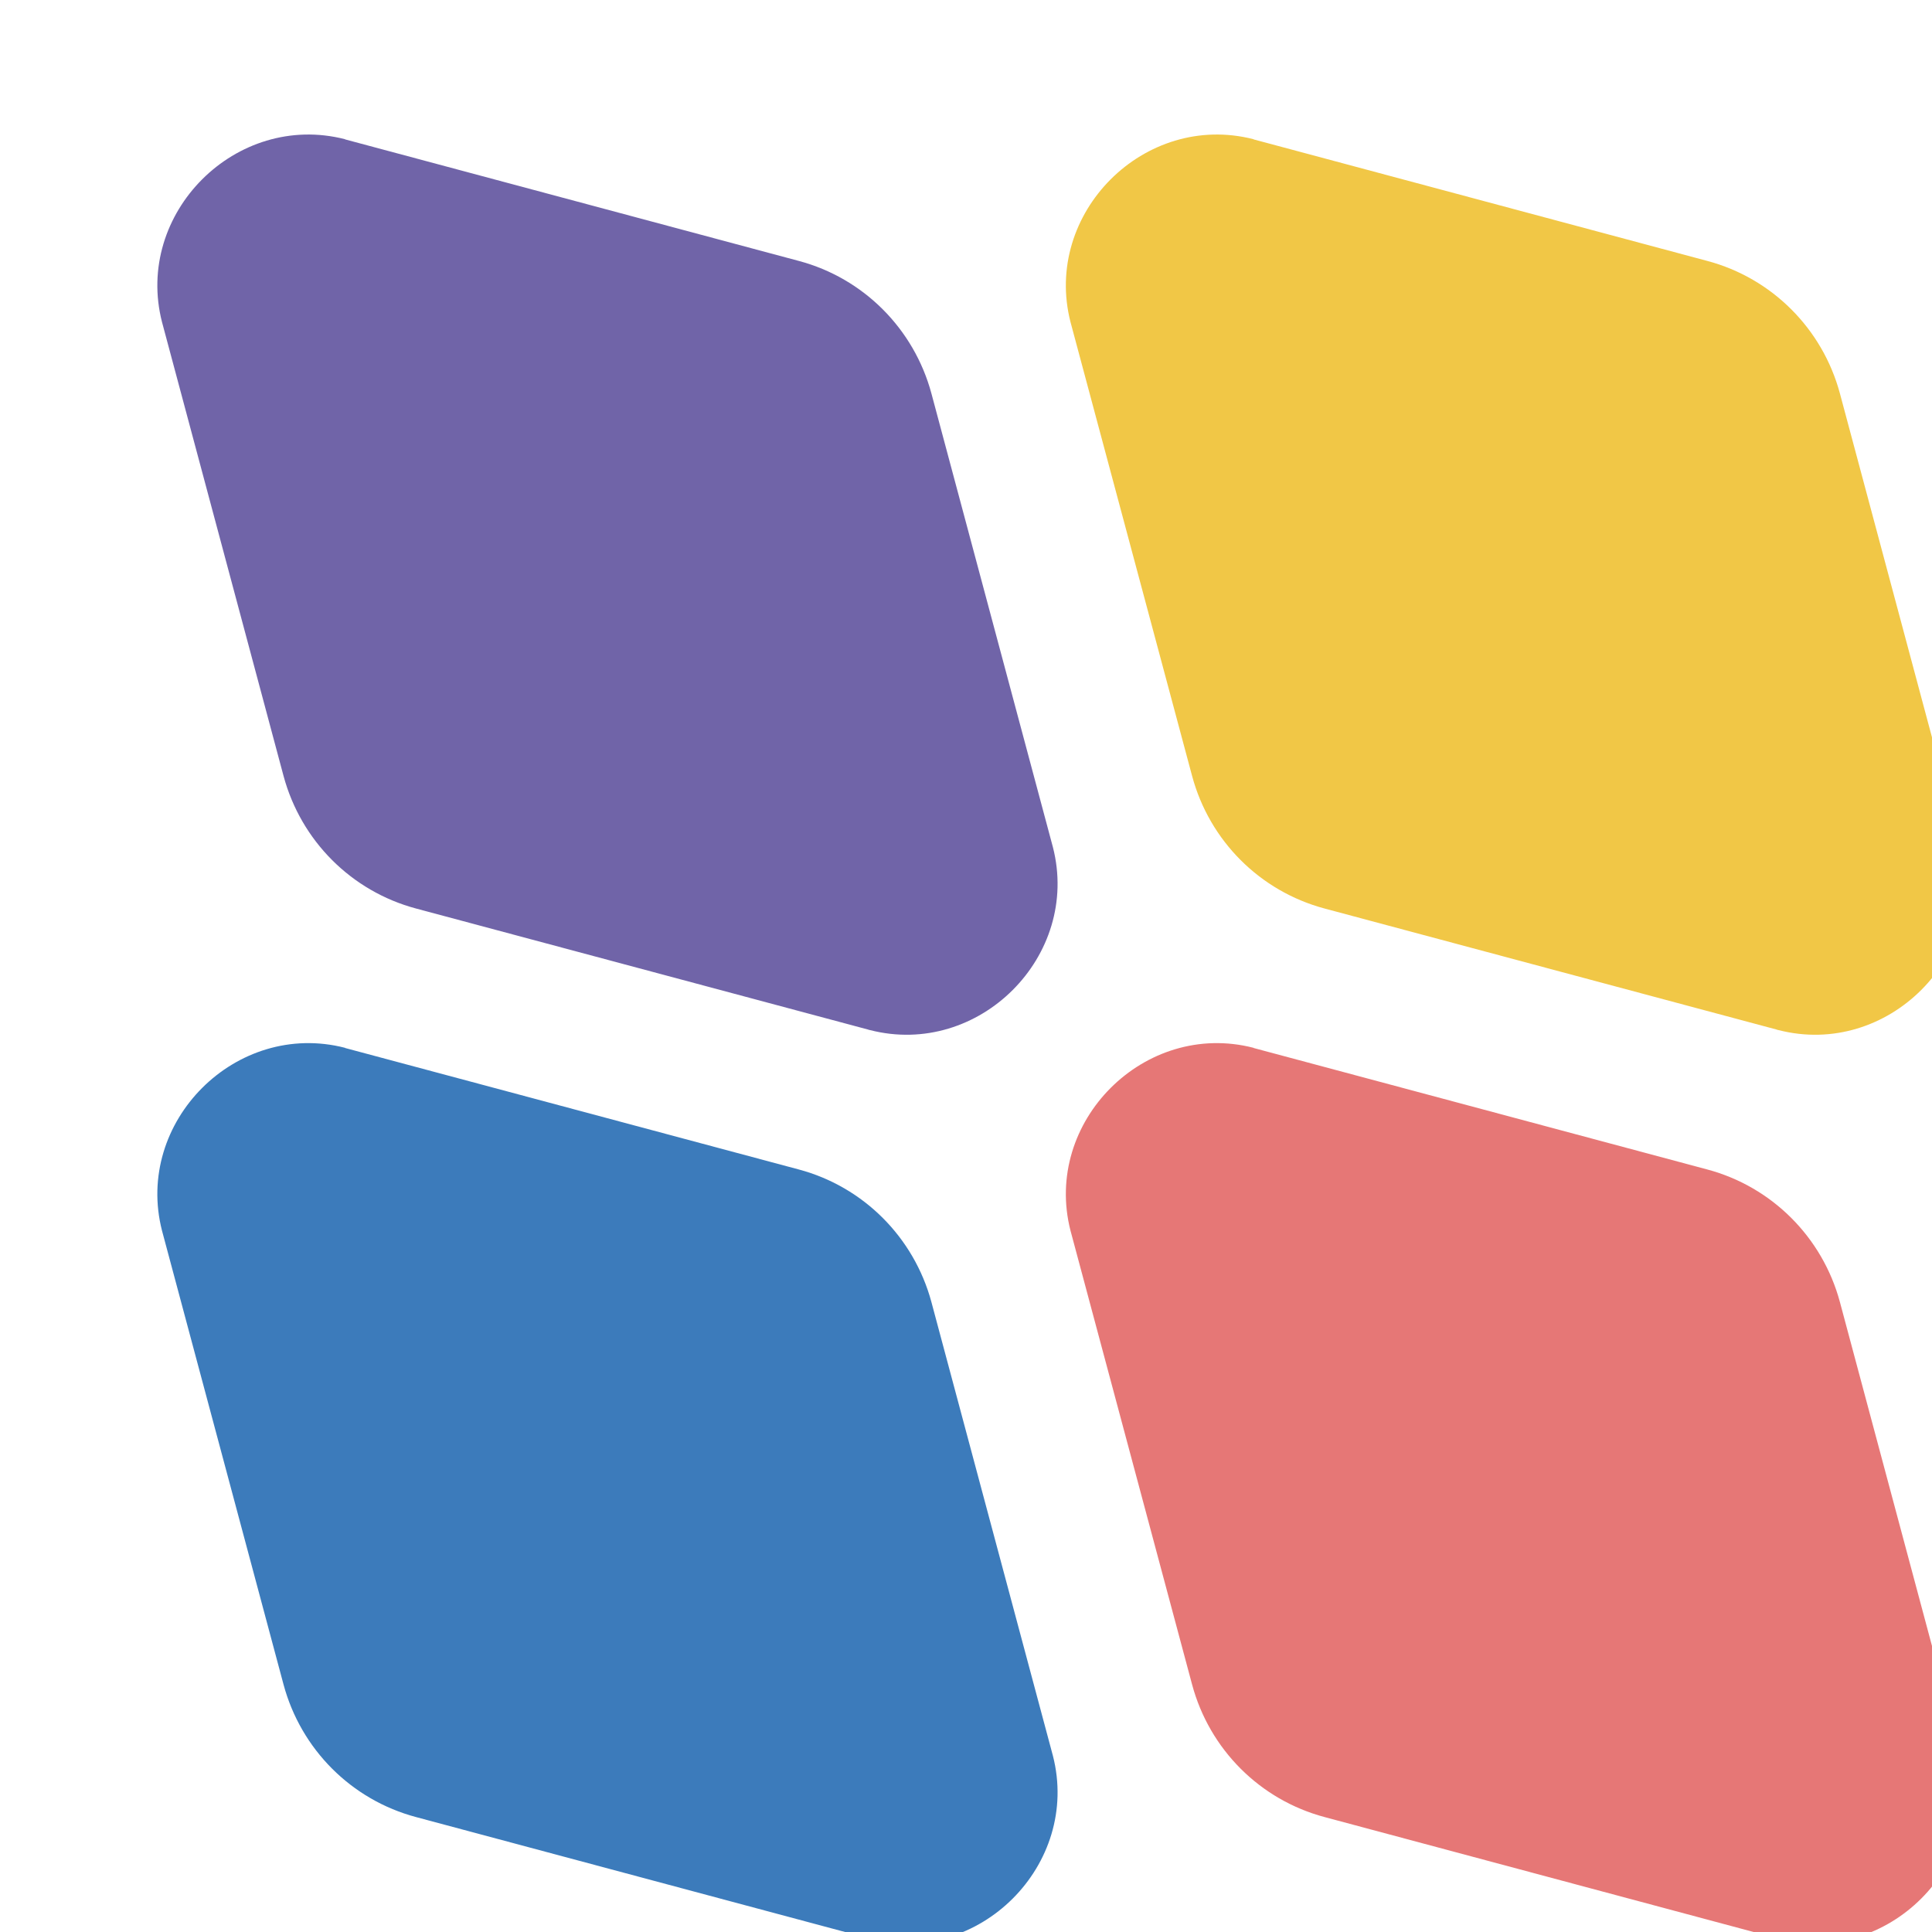
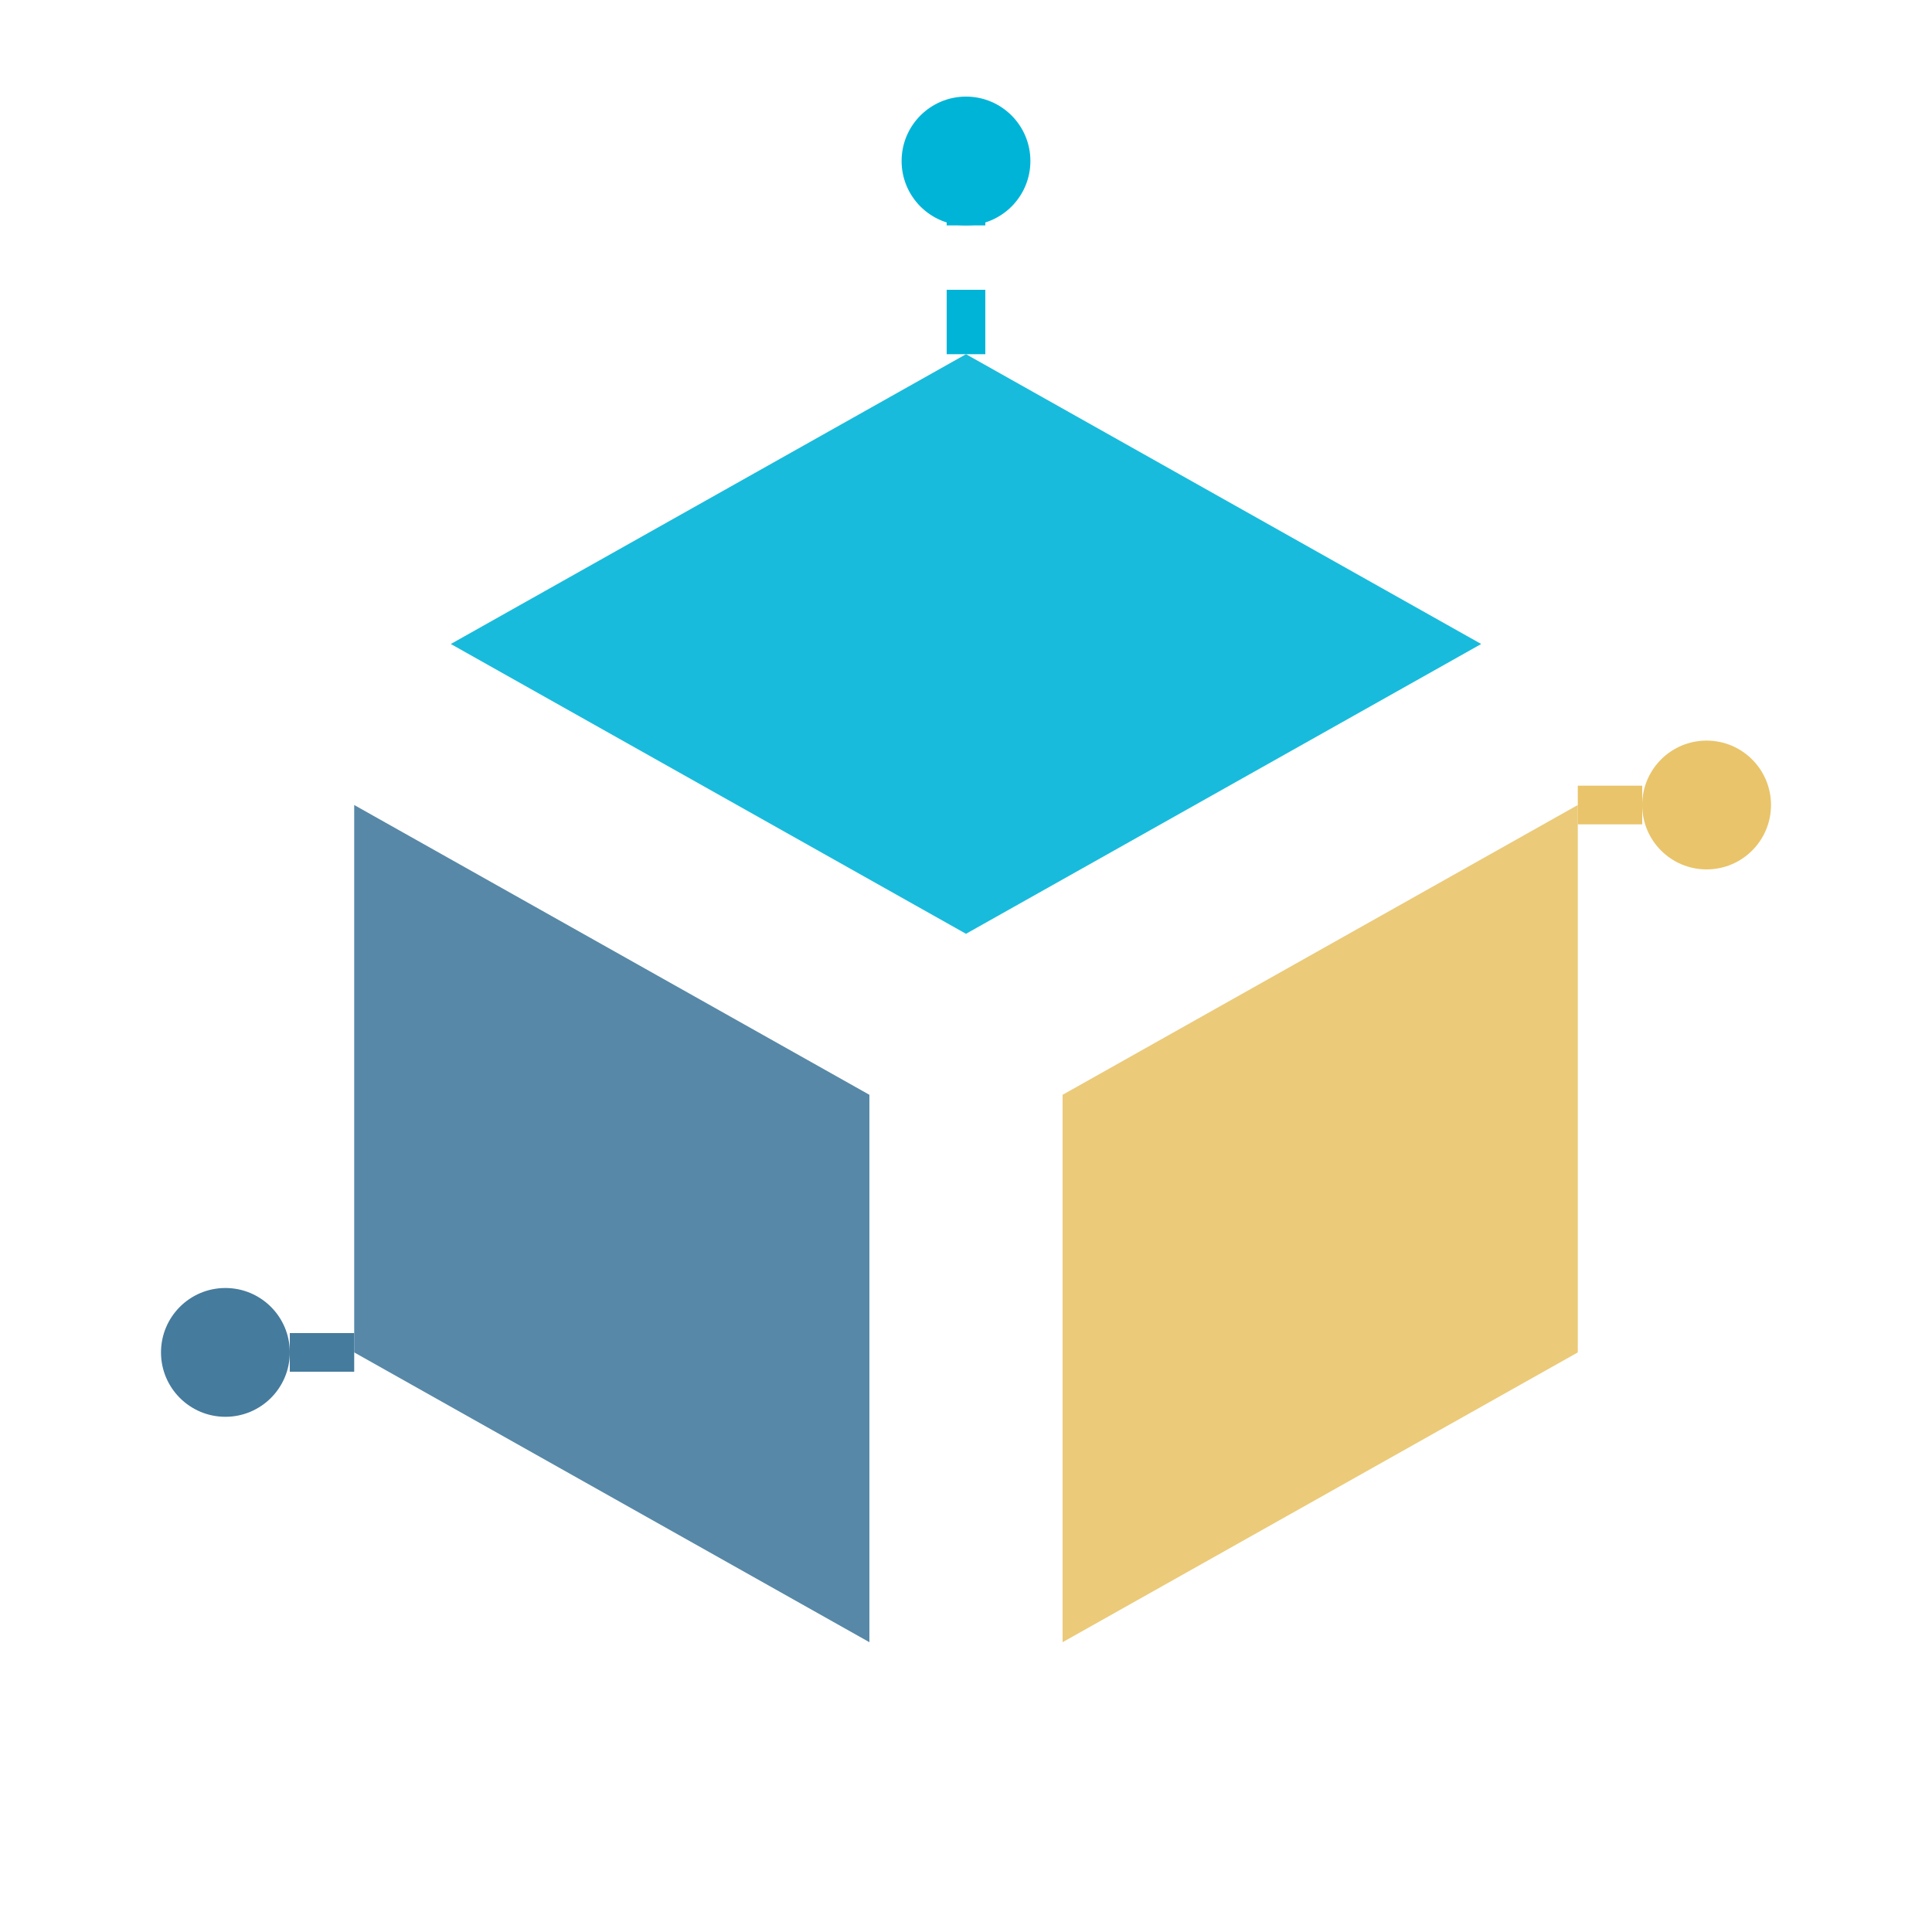
- <svg xmlns="http://www.w3.org/2000/svg" width="32" height="32" viewBox="13 10 38 38" fill="none">
-   <path d="M19.786 12.741C19.801 12.744 19.807 12.747 19.819 12.75L28.711 15.132C29.985 15.471 30.976 16.468 31.319 17.736L33.7 26.628C33.7 26.628 33.706 26.646 33.709 26.661C34.26 28.805 32.253 30.811 30.11 30.26C30.095 30.257 30.086 30.257 30.077 30.251L21.185 27.87C19.911 27.53 18.92 26.536 18.577 25.262L16.196 16.37C16.196 16.37 16.19 16.352 16.187 16.337C15.636 14.194 17.643 12.188 19.786 12.738V12.741Z" fill="#7064A8" />
-   <path d="M19.786 30.612C19.801 30.615 19.807 30.618 19.819 30.621L28.711 33.002C29.985 33.342 30.976 34.339 31.319 35.607L33.7 44.499C33.7 44.499 33.706 44.517 33.709 44.532C34.26 46.675 32.253 48.682 30.11 48.131C30.095 48.128 30.086 48.128 30.077 48.122L21.185 45.74C19.911 45.401 18.92 44.407 18.577 43.133L16.196 34.241C16.196 34.241 16.19 34.223 16.187 34.208C15.636 32.065 17.643 30.058 19.786 30.609V30.612Z" fill="#3C7BBB" />
-   <path d="M37.655 12.741C37.67 12.744 37.676 12.747 37.688 12.75L46.58 15.132C47.854 15.471 48.846 16.468 49.188 17.736L51.569 26.628C51.569 26.628 51.575 26.646 51.578 26.661C52.129 28.805 50.123 30.811 47.979 30.26C47.964 30.257 47.956 30.257 47.947 30.251L39.055 27.87C37.781 27.53 36.789 26.536 36.447 25.262L34.065 16.37C34.065 16.37 34.059 16.352 34.056 16.337C33.506 14.194 35.512 12.188 37.655 12.738V12.741Z" fill="#F1C746" />
-   <path d="M37.655 30.612C37.67 30.615 37.676 30.618 37.688 30.621L46.58 33.002C47.854 33.342 48.846 34.339 49.188 35.607L51.569 44.499C51.569 44.499 51.575 44.517 51.578 44.532C52.129 46.675 50.123 48.682 47.979 48.131C47.964 48.128 47.956 48.128 47.947 48.122L39.055 45.74C37.781 45.401 36.789 44.407 36.447 43.133L34.065 34.241C34.065 34.241 34.059 34.223 34.056 34.208C33.506 32.065 35.512 30.058 37.655 30.609V30.612Z" fill="#E67776" />
+ <svg xmlns="http://www.w3.org/2000/svg" width="32" height="32" viewBox="0 0 60 60" fill="none">
+   <path d="M 30 11 L 46 20 L 30 29 L 14 20 Z" fill="#00B4D8" opacity="0.9" />
+   <path d="M 11 25 L 27 34 L 27 51 L 11 42 Z" fill="#457B9D" opacity="0.9" />
+   <path d="M 33 34 L 49 25 L 49 42 L 33 51 Z" fill="#E9C46A" opacity="0.9" />
+   <circle cx="30" cy="5" r="2" fill="#00B4D8" />
+   <line x1="30" y1="11" x2="30" y2="5" stroke="#00B4D8" stroke-width="1.2" stroke-dasharray="2,2" />
+   <circle cx="53" cy="25" r="2" fill="#E9C46A" />
+   <line x1="49" y1="25" x2="53" y2="25" stroke="#E9C46A" stroke-width="1.2" stroke-dasharray="2,2" />
+   <circle cx="7" cy="42" r="2" fill="#457B9D" />
+   <line x1="11" y1="42" x2="7" y2="42" stroke="#457B9D" stroke-width="1.2" stroke-dasharray="2,2" />
</svg>
